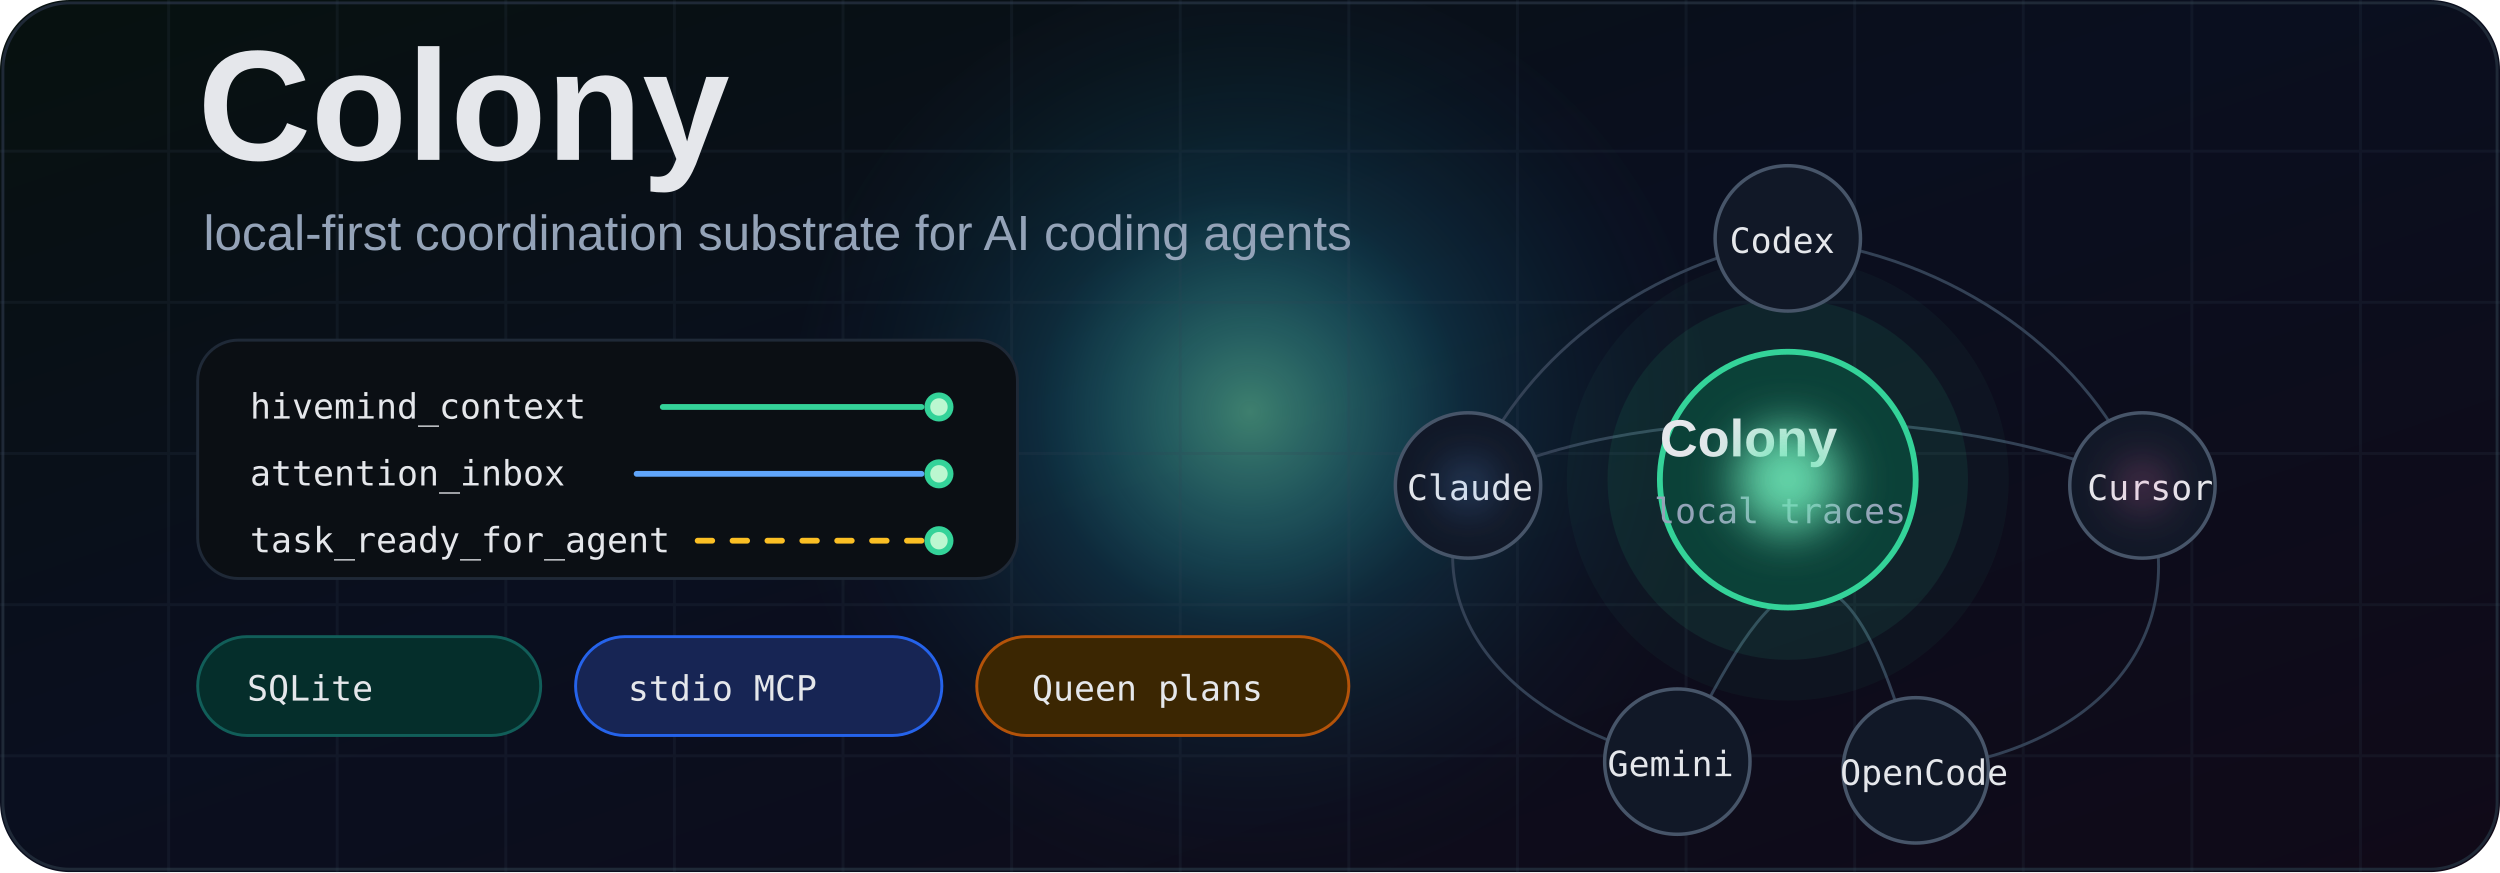
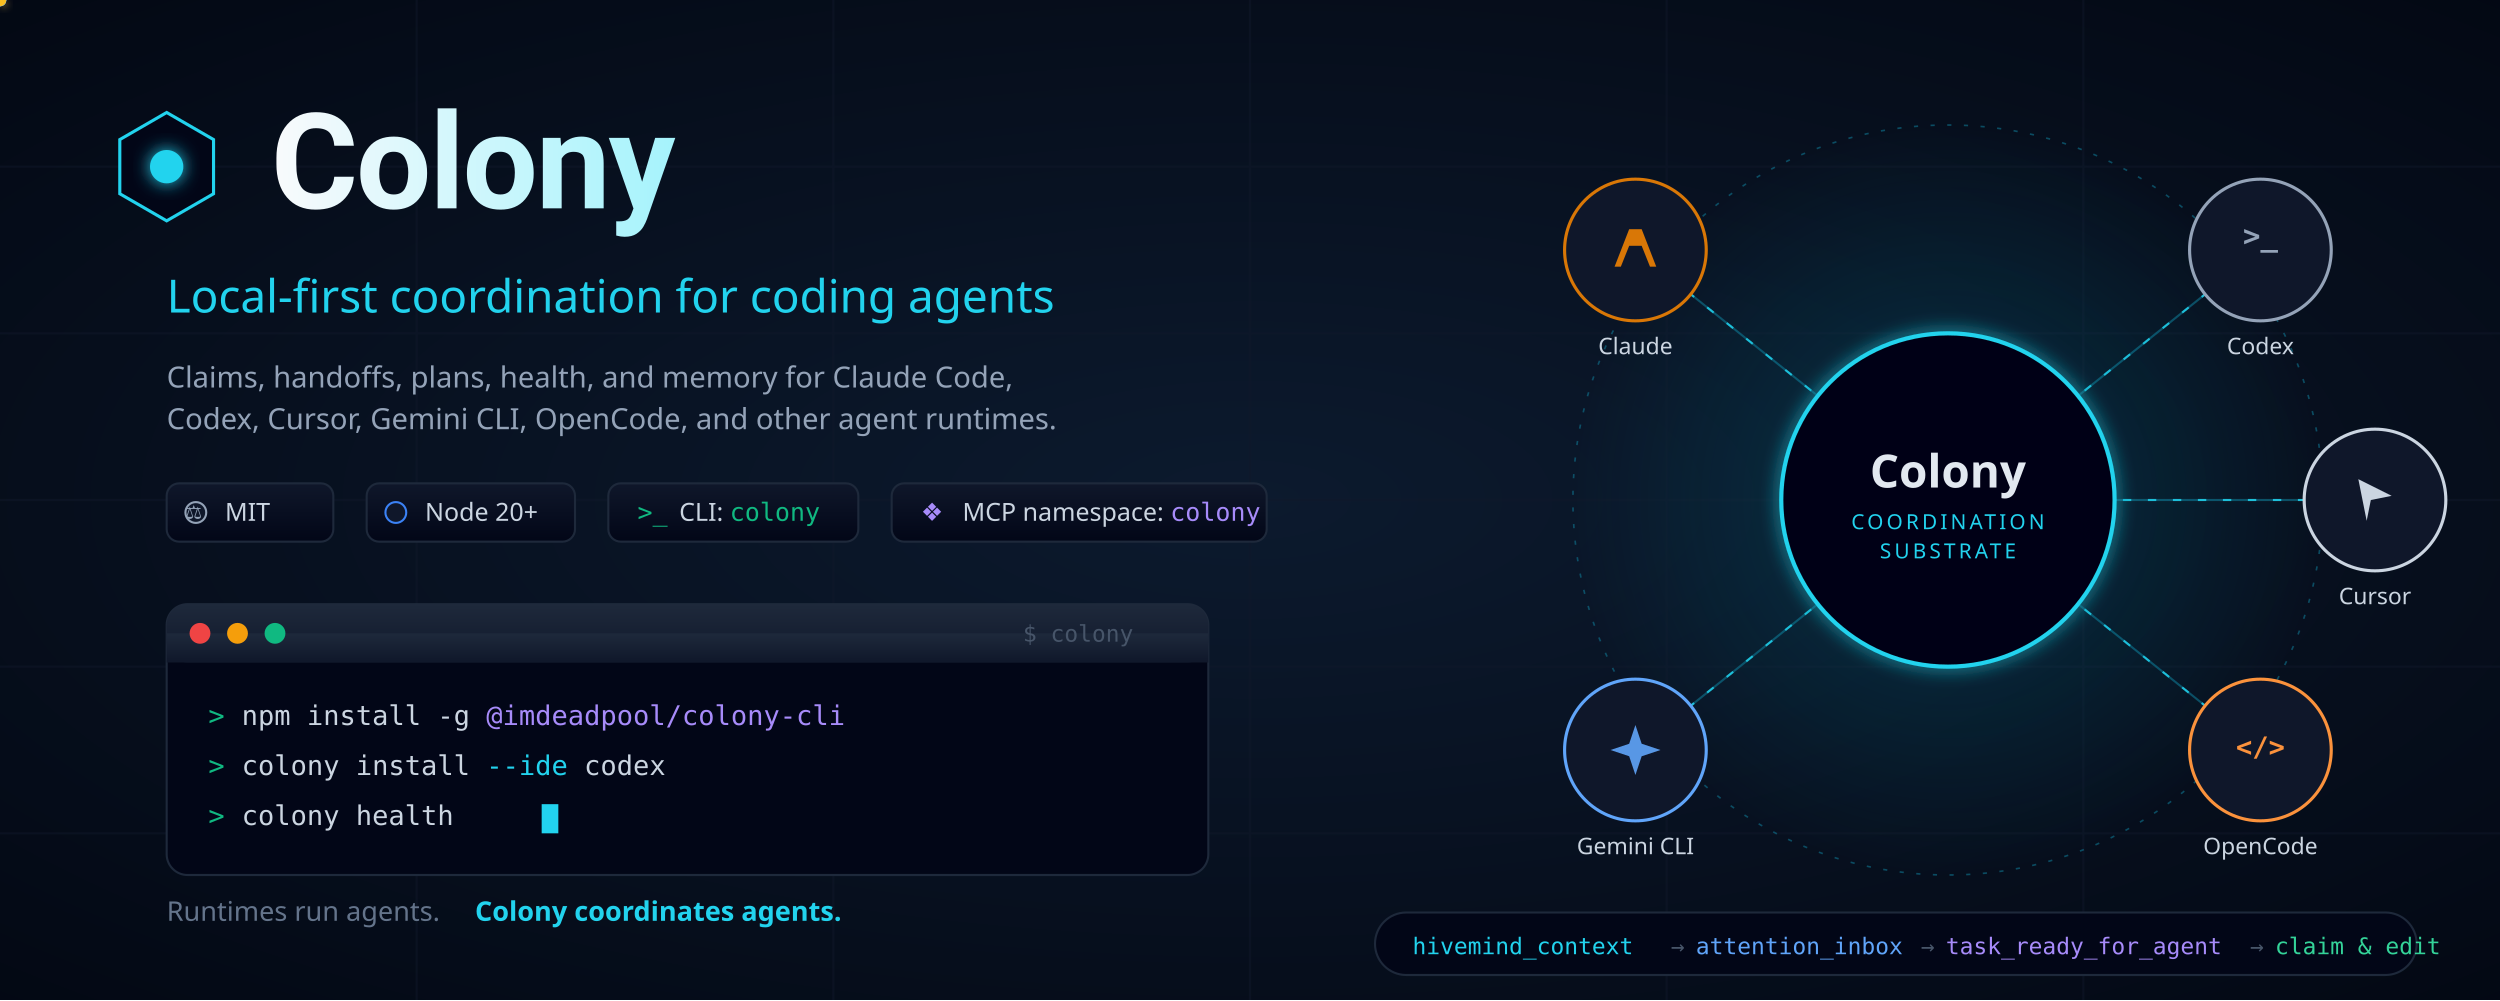
- <svg xmlns="http://www.w3.org/2000/svg" width="860" height="300" viewBox="0 0 860 300" role="img" aria-labelledby="title desc">
+ <svg xmlns="http://www.w3.org/2000/svg" viewBox="0 0 1200 480" role="img" aria-label="Colony: local-first coordination for coding agents. Coordinates Claude Code, Codex, Cursor, Gemini CLI, OpenCode.">
  <defs>
-     <linearGradient id="hero-bg" x1="0" y1="0" x2="1" y2="1">
-       <stop offset="0" stop-color="#07110f" />
-       <stop offset="0.45" stop-color="#0a0f1f" />
-       <stop offset="1" stop-color="#100a18" />
+     <radialGradient id="heroBg" cx="50%" cy="50%" r="80%">
+       <stop offset="0%" stop-color="#0c1a2e" />
+       <stop offset="100%" stop-color="#020610" />
+     </radialGradient>
+     <radialGradient id="heroCore" cx="50%" cy="50%" r="50%">
+       <stop offset="0%" stop-color="#22d3ee" stop-opacity="0.7" />
+       <stop offset="50%" stop-color="#06b6d4" stop-opacity="0.25" />
+       <stop offset="100%" stop-color="#06b6d4" stop-opacity="0" />
+     </radialGradient>
+     <linearGradient id="titleGrad" x1="0" y1="0" x2="1" y2="0">
+       <stop offset="0%" stop-color="#f8fafc" />
+       <stop offset="100%" stop-color="#a5f3fc" />
    </linearGradient>
-     <radialGradient id="hero-glow" cx="50%" cy="48%" r="55%">
-       <stop offset="0" stop-color="#6ee7b7" stop-opacity="0.52" />
-       <stop offset="0.42" stop-color="#22d3ee" stop-opacity="0.14" />
-       <stop offset="1" stop-color="#0b1020" stop-opacity="0" />
-     </radialGradient>
-     <filter id="soft" x="-60%" y="-60%" width="220%" height="220%">
-       <feGaussianBlur stdDeviation="8" />
+     <linearGradient id="subPill" x1="0" y1="0" x2="0" y2="1">
+       <stop offset="0%" stop-color="#0f172a" />
+       <stop offset="100%" stop-color="#020617" />
+     </linearGradient>
+     <linearGradient id="termHeader" x1="0" y1="0" x2="0" y2="1">
+       <stop offset="0%" stop-color="#1e293b" />
+       <stop offset="100%" stop-color="#0f172a" />
+     </linearGradient>
+     <filter id="heroGlow" x="-50%" y="-50%" width="200%" height="200%">
+       <feGaussianBlur stdDeviation="4" result="b" />
+       <feMerge>
+         <feMergeNode in="b" />
+         <feMergeNode in="SourceGraphic" />
+       </feMerge>
    </filter>
-     <style>
-       text{fill:#e5e7eb;font-family:Arial,sans-serif;letter-spacing:0}
-       .panel{fill:#0b0f14;stroke:#1f2937;stroke-width:1}
-       .thin{stroke:#334155;stroke-width:1;fill:none}
-       .trail{stroke:#34d399;stroke-width:2;fill:none;stroke-linecap:round}
-       .trail2{stroke:#60a5fa;stroke-width:2;fill:none;stroke-linecap:round}
-       .trail3{stroke:#fbbf24;stroke-width:2;fill:none;stroke-linecap:round;stroke-dasharray:5 7}
-       .node{fill:#bbf7d0;stroke:#34d399;stroke-width:2}
-       .agent{fill:#111827;stroke:#475569;stroke-width:1.2}
-       .label{font-family:Arial,sans-serif;fill:#e5e7eb}
-       .muted{fill:#94a3b8}
-       .tiny{font-size:12px;letter-spacing:0}
-       .small{font-size:14px;letter-spacing:0}
-       .mono{font-family:monospace;letter-spacing:0}
-     </style>
+     <filter id="softGlow2" x="-50%" y="-50%" width="200%" height="200%">
+       <feGaussianBlur stdDeviation="2" result="b" />
+       <feMerge>
+         <feMergeNode in="b" />
+         <feMergeNode in="SourceGraphic" />
+       </feMerge>
+     </filter>
+     <symbol id="runtimeNode" overflow="visible">
+       <circle r="34" fill="#0f172a" stroke="currentColor" stroke-width="1.5" />
+       <circle r="34" fill="none" stroke="currentColor" stroke-width="0.6" opacity="0.4">
+         <animate attributeName="r" values="34;42;34" dur="3s" repeatCount="indefinite" />
+         <animate attributeName="opacity" values="0.5;0;0.5" dur="3s" repeatCount="indefinite" />
+       </circle>
+     </symbol>
  </defs>
-   <rect width="860" height="300" rx="24" fill="url(#hero-bg)" />
-   <rect x="1" y="1" width="858" height="298" rx="23" fill="none" stroke="#1f2937" />
-   <circle cx="430" cy="148" r="158" fill="url(#hero-glow)" />
-   <g opacity="0.18">
-     <path d="M0 52H860M0 104H860M0 156H860M0 208H860M0 260H860" stroke="#334155" />
-     <path d="M58 0V300M116 0V300M174 0V300M232 0V300M290 0V300M348 0V300M406 0V300M464 0V300M522 0V300M580 0V300M638 0V300M696 0V300M754 0V300M812 0V300" stroke="#334155" />
-   </g>
-   <g transform="translate(68 55)">
-     <text fill="#e5e7eb" class="label" x="0" y="0" font-size="54" font-weight="750">Colony</text>
-     <text fill="#94a3b8" class="label muted" x="2" y="31" font-size="17">local-first coordination substrate for AI coding agents</text>
-     <g transform="translate(0 62)">
-       <rect class="panel" x="0" y="0" width="282" height="82" rx="14" />
-       <text font-size="12" fill="#e5e7eb" class="label mono tiny" x="18" y="27">hivemind_context</text>
-       <text font-size="12" fill="#e5e7eb" class="label mono tiny" x="18" y="50">attention_inbox</text>
-       <text font-size="12" fill="#e5e7eb" class="label mono tiny" x="18" y="73">task_ready_for_agent</text>
-       <path class="trail" d="M160 23H249" />
-       <path class="trail2" d="M151 46H249" />
-       <path class="trail3" d="M172 69H249" />
-       <circle class="node" cx="255" cy="23" r="4" />
-       <circle class="node" cx="255" cy="46" r="4" />
-       <circle class="node" cx="255" cy="69" r="4" />
-     </g>
-     <g transform="translate(0 164)">
-       <rect x="0" y="0" width="118" height="34" rx="17" fill="#052e2b" stroke="#115e59" />
-       <text font-size="12" fill="#e5e7eb" class="label mono tiny" x="17" y="22">SQLite</text>
-       <rect x="130" y="0" width="126" height="34" rx="17" fill="#172554" stroke="#2563eb" />
-       <text font-size="12" fill="#e5e7eb" class="label mono tiny" x="148" y="22">stdio MCP</text>
-       <rect x="268" y="0" width="128" height="34" rx="17" fill="#3b2602" stroke="#b45309" />
-       <text font-size="12" fill="#e5e7eb" class="label mono tiny" x="287" y="22">Queen plans</text>
-     </g>
-   </g>
-   <g transform="translate(454 41)">
-     <path class="thin" d="M161 41C108 52 69 83 51 126C32 170 66 208 123 221" />
-     <path class="thin" d="M162 41C219 47 266 82 283 126C303 178 267 218 205 224" />
-     <path class="thin" d="M51 126C102 97 219 96 283 126" />
-     <path class="thin" d="M123 221C149 168 177 116 205 224" />
-     <circle cx="161" cy="124" r="44" fill="#052e2b" stroke="#34d399" stroke-width="2" />
-     <circle cx="161" cy="124" r="62" fill="#34d399" opacity="0.08" />
-     <circle cx="161" cy="124" r="76" fill="#34d399" opacity="0.04" />
-     <text fill="#e5e7eb" class="label" x="117" y="116" font-size="18" font-weight="700">Colony</text>
-     <text font-size="12" fill="#94a3b8" class="label mono tiny muted" x="115" y="139">local traces</text>
-     <g>
-       <circle class="agent" cx="161" cy="41" r="25" />
-       <text font-size="12" fill="#e5e7eb" class="label mono tiny" x="141" y="46">Codex</text>
-       <circle class="agent" cx="51" cy="126" r="25" />
-       <text font-size="12" fill="#e5e7eb" class="label mono tiny" x="30" y="131">Claude</text>
-       <circle class="agent" cx="283" cy="126" r="25" />
-       <text font-size="12" fill="#e5e7eb" class="label mono tiny" x="264" y="131">Cursor</text>
-       <circle class="agent" cx="123" cy="221" r="25" />
-       <text font-size="12" fill="#e5e7eb" class="label mono tiny" x="99" y="226">Gemini</text>
-       <circle class="agent" cx="205" cy="224" r="25" />
-       <text font-size="12" fill="#e5e7eb" class="label mono tiny" x="179" y="229">OpenCode</text>
-     </g>
-     <g filter="url(#soft)" opacity="0.9">
-       <circle cx="161" cy="124" r="18" fill="#6ee7b7" />
-       <circle cx="51" cy="126" r="5" fill="#60a5fa" />
-       <circle cx="283" cy="126" r="5" fill="#f472b6" />
-     </g>
+   <rect width="1200" height="480" fill="url(#heroBg)" />
+   <g stroke="#0f172a" stroke-width="1" opacity="0.5">
+     <path d="M 0 80 H 1200 M 0 160 H 1200 M 0 240 H 1200 M 0 320 H 1200 M 0 400 H 1200" />
+     <path d="M 200 0 V 480 M 400 0 V 480 M 600 0 V 480 M 800 0 V 480 M 1000 0 V 480" />
+   </g>
+   <g transform="translate(80 80)">
+     <polygon points="0,-26 22.5,-13 22.5,13 0,26 -22.5,13 -22.5,-13" fill="#020617" stroke="#22d3ee" stroke-width="1.5" />
+     <circle r="8" fill="#22d3ee" filter="url(#heroGlow)">
+       <animate attributeName="r" values="7;10;7" dur="2.4s" repeatCount="indefinite" />
+     </circle>
+   </g>
+   <text x="130" y="100" font-family="ui-sans-serif, system-ui, -apple-system, Segoe UI, Roboto, sans-serif" font-size="64" font-weight="700" fill="url(#titleGrad)" letter-spacing="-1">Colony</text>
+   <text x="80" y="150" font-family="ui-sans-serif, system-ui, sans-serif" font-size="22" fill="#22d3ee" font-weight="500">Local-first coordination for coding agents</text>
+   <g font-family="ui-sans-serif, system-ui, sans-serif" font-size="14" fill="#94a3b8">
+     <text x="80" y="186">Claims, handoffs, plans, health, and memory for Claude Code,</text>
+     <text x="80" y="206">Codex, Cursor, Gemini CLI, OpenCode, and other agent runtimes.</text>
+   </g>
+   <g transform="translate(80 232)" font-family="ui-sans-serif, system-ui, sans-serif" font-size="12">
+     <g transform="translate(0 0)">
+       <rect width="80" height="28" rx="6" fill="url(#subPill)" stroke="#1e293b" />
+       <circle cx="14" cy="14" r="5" fill="#0f172a" stroke="#94a3b8" stroke-width="1" />
+       <text x="13" y="17" text-anchor="middle" fill="#94a3b8" font-size="9">⚖</text>
+       <text x="28" y="18" fill="#cbd5e1">MIT</text>
+     </g>
+     <g transform="translate(96 0)">
+       <rect width="100" height="28" rx="6" fill="url(#subPill)" stroke="#1e293b" />
+       <circle cx="14" cy="14" r="5" fill="#0f172a" stroke="#3b82f6" />
+       <text x="28" y="18" fill="#cbd5e1">Node 20+</text>
+     </g>
+     <g transform="translate(212 0)">
+       <rect width="120" height="28" rx="6" fill="url(#subPill)" stroke="#1e293b" />
+       <text x="14" y="18" fill="#10b981" font-family="ui-monospace, SFMono-Regular, Menlo, monospace">&gt;_</text>
+       <text x="34" y="18" fill="#cbd5e1">CLI: <tspan fill="#10b981" font-family="ui-monospace, SFMono-Regular, Menlo, monospace">colony</tspan>
+       </text>
+     </g>
+     <g transform="translate(348 0)">
+       <rect width="180" height="28" rx="6" fill="url(#subPill)" stroke="#1e293b" />
+       <text x="14" y="18" fill="#a78bfa">❖</text>
+       <text x="34" y="18" fill="#cbd5e1">MCP namespace: <tspan fill="#a78bfa" font-family="ui-monospace, SFMono-Regular, Menlo, monospace">colony</tspan>
+       </text>
+     </g>
+   </g>
+   <g transform="translate(80 290)">
+     <rect width="500" height="130" rx="10" fill="#020617" stroke="#1e293b" stroke-width="1" />
+     <rect width="500" height="28" rx="10" fill="url(#termHeader)" />
+     <rect y="14" width="500" height="14" fill="url(#termHeader)" />
+     <circle cx="16" cy="14" r="5" fill="#ef4444" />
+     <circle cx="34" cy="14" r="5" fill="#f59e0b" />
+     <circle cx="52" cy="14" r="5" fill="#10b981" />
+     <text x="464" y="18" text-anchor="end" fill="#475569" font-family="ui-monospace, SFMono-Regular, Menlo, monospace" font-size="11">$ colony</text>
+     <g font-family="ui-monospace, SFMono-Regular, Menlo, monospace" font-size="13">
+       <text x="20" y="58" fill="#10b981">&gt;</text>
+       <text x="36" y="58" fill="#cbd5e1">npm install -g <tspan fill="#a78bfa">@imdeadpool/colony-cli</tspan>
+       </text>
+       <text x="20" y="82" fill="#10b981">&gt;</text>
+       <text x="36" y="82" fill="#cbd5e1">colony install <tspan fill="#22d3ee">--ide</tspan> codex</text>
+       <text x="20" y="106" fill="#10b981">&gt;</text>
+       <text x="36" y="106" fill="#cbd5e1">colony health</text>
+       <rect x="180" y="96" width="8" height="14" fill="#22d3ee">
+         <animate attributeName="opacity" values="1;0;1" dur="1s" repeatCount="indefinite" />
+       </rect>
+     </g>
+   </g>
+   <g transform="translate(80 442)" font-family="ui-sans-serif, system-ui, sans-serif" font-size="13">
+     <text fill="#64748b">Runtimes run agents.</text>
+     <text x="148" fill="#22d3ee" font-weight="600">Colony coordinates agents.</text>
+   </g>
+   <g stroke="#0e7490" stroke-width="1" fill="none" opacity="0.6">
+     <line x1="935" y1="240" x2="1085" y2="120" />
+     <line x1="935" y1="240" x2="1140" y2="240" />
+     <line x1="935" y1="240" x2="1085" y2="360" />
+     <line x1="935" y1="240" x2="785" y2="360" />
+     <line x1="935" y1="240" x2="785" y2="120" />
+   </g>
+   <g stroke="#22d3ee" stroke-width="1" fill="none" stroke-dasharray="4 8" opacity="0.85">
+     <line x1="935" y1="240" x2="1085" y2="120">
+       <animate attributeName="stroke-dashoffset" values="0;-24" dur="1.5s" repeatCount="indefinite" />
+     </line>
+     <line x1="935" y1="240" x2="1140" y2="240">
+       <animate attributeName="stroke-dashoffset" values="0;-24" dur="1.5s" begin="0.2s" repeatCount="indefinite" />
+     </line>
+     <line x1="935" y1="240" x2="1085" y2="360">
+       <animate attributeName="stroke-dashoffset" values="0;-24" dur="1.5s" begin="0.4s" repeatCount="indefinite" />
+     </line>
+     <line x1="935" y1="240" x2="785" y2="360">
+       <animate attributeName="stroke-dashoffset" values="0;-24" dur="1.5s" begin="0.6s" repeatCount="indefinite" />
+     </line>
+     <line x1="935" y1="240" x2="785" y2="120">
+       <animate attributeName="stroke-dashoffset" values="0;-24" dur="1.5s" begin="0.8s" repeatCount="indefinite" />
+     </line>
+   </g>
+   <circle cx="935" cy="240" r="180" fill="none" stroke="#0e7490" stroke-width="0.8" stroke-dasharray="2 6" opacity="0.6" />
+   <g transform="translate(935 240)">
+     <circle r="180" fill="url(#heroCore)" opacity="0.4" />
+     <circle r="80" fill="#020617" stroke="#22d3ee" stroke-width="2" filter="url(#heroGlow)" />
+     <circle r="80" fill="none" stroke="#22d3ee" stroke-width="1" opacity="0.5">
+       <animate attributeName="r" values="78;90;78" dur="3s" repeatCount="indefinite" />
+       <animate attributeName="opacity" values="0.6;0;0.6" dur="3s" repeatCount="indefinite" />
+     </circle>
+     <text y="-6" text-anchor="middle" fill="#e2e8f0" font-family="ui-sans-serif, system-ui, sans-serif" font-size="22" font-weight="600">Colony</text>
+     <text y="14" text-anchor="middle" fill="#22d3ee" font-family="ui-sans-serif, system-ui, sans-serif" font-size="10" letter-spacing="1.5">COORDINATION</text>
+     <text y="28" text-anchor="middle" fill="#22d3ee" font-family="ui-sans-serif, system-ui, sans-serif" font-size="10" letter-spacing="1.5">SUBSTRATE</text>
+   </g>
+   <g transform="translate(1085 120)" color="#94a3b8">
+     <use href="#runtimeNode" />
+     <text y="-2" text-anchor="middle" fill="#94a3b8" font-family="ui-monospace, SFMono-Regular, Menlo, monospace" font-size="14" font-weight="700">&gt;_</text>
+     <text y="50" text-anchor="middle" fill="#cbd5e1" font-family="ui-sans-serif, system-ui, sans-serif" font-size="11">Codex</text>
+   </g>
+   <g transform="translate(1140 240)" color="#cbd5e1">
+     <use href="#runtimeNode" />
+     <path d="M -8 -10 L 8 -2 L -2 0 L -4 10 Z" fill="#cbd5e1" />
+     <text y="50" text-anchor="middle" fill="#cbd5e1" font-family="ui-sans-serif, system-ui, sans-serif" font-size="11">Cursor</text>
+   </g>
+   <g transform="translate(1085 360)" color="#fb923c">
+     <use href="#runtimeNode" />
+     <text y="3" text-anchor="middle" fill="#fb923c" font-family="ui-monospace, SFMono-Regular, Menlo, monospace" font-size="13" font-weight="700">&lt;/&gt;</text>
+     <text y="50" text-anchor="middle" fill="#cbd5e1" font-family="ui-sans-serif, system-ui, sans-serif" font-size="11">OpenCode</text>
+   </g>
+   <g transform="translate(785 360)" color="#60a5fa">
+     <use href="#runtimeNode" />
+     <path d="M 0 -12 L 3 -3 L 12 0 L 3 3 L 0 12 L -3 3 L -12 0 L -3 -3 Z" fill="#60a5fa" opacity="0.9" />
+     <text y="50" text-anchor="middle" fill="#cbd5e1" font-family="ui-sans-serif, system-ui, sans-serif" font-size="11">Gemini CLI</text>
+   </g>
+   <g transform="translate(785 120)" color="#d97706">
+     <use href="#runtimeNode" />
+     <path d="M -10 8 L -3 -10 L 3 -10 L 10 8 L 7 8 L 3 -2 L -3 -2 L -7 8 Z" fill="#d97706" />
+     <text y="50" text-anchor="middle" fill="#cbd5e1" font-family="ui-sans-serif, system-ui, sans-serif" font-size="11">Claude</text>
+   </g>
+   <g filter="url(#softGlow2)">
+     <circle r="3" fill="#22d3ee">
+       <animate attributeName="cx" values="1085;935" dur="1.5s" repeatCount="indefinite" />
+       <animate attributeName="cy" values="120;240" dur="1.5s" repeatCount="indefinite" />
+       <animate attributeName="opacity" values="1;1;0" dur="1.5s" repeatCount="indefinite" />
+     </circle>
+     <circle r="3" fill="#34d399">
+       <animate attributeName="cx" values="1140;935" dur="1.5s" begin="0.3s" repeatCount="indefinite" />
+       <animate attributeName="cy" values="240;240" dur="1.5s" begin="0.3s" repeatCount="indefinite" />
+       <animate attributeName="opacity" values="1;1;0" dur="1.5s" begin="0.3s" repeatCount="indefinite" />
+     </circle>
+     <circle r="3" fill="#a78bfa">
+       <animate attributeName="cx" values="1085;935" dur="1.5s" begin="0.6s" repeatCount="indefinite" />
+       <animate attributeName="cy" values="360;240" dur="1.5s" begin="0.6s" repeatCount="indefinite" />
+       <animate attributeName="opacity" values="1;1;0" dur="1.5s" begin="0.6s" repeatCount="indefinite" />
+     </circle>
+     <circle r="3" fill="#60a5fa">
+       <animate attributeName="cx" values="785;935" dur="1.5s" begin="0.9s" repeatCount="indefinite" />
+       <animate attributeName="cy" values="360;240" dur="1.5s" begin="0.9s" repeatCount="indefinite" />
+       <animate attributeName="opacity" values="1;1;0" dur="1.5s" begin="0.9s" repeatCount="indefinite" />
+     </circle>
+     <circle r="3" fill="#fbbf24">
+       <animate attributeName="cx" values="785;935" dur="1.5s" begin="1.2s" repeatCount="indefinite" />
+       <animate attributeName="cy" values="120;240" dur="1.5s" begin="1.2s" repeatCount="indefinite" />
+       <animate attributeName="opacity" values="1;1;0" dur="1.5s" begin="1.2s" repeatCount="indefinite" />
+     </circle>
+   </g>
+   <g transform="translate(660 438)" font-family="ui-monospace, SFMono-Regular, Menlo, monospace" font-size="11">
+     <rect width="500" height="30" rx="15" fill="#020617" stroke="#1e293b" stroke-width="1" />
+     <text x="18" y="20" fill="#22d3ee">hivemind_context</text>
+     <text x="142" y="20" fill="#475569">→</text>
+     <text x="154" y="20" fill="#60a5fa">attention_inbox</text>
+     <text x="262" y="20" fill="#475569">→</text>
+     <text x="274" y="20" fill="#a78bfa">task_ready_for_agent</text>
+     <text x="420" y="20" fill="#475569">→</text>
+     <text x="432" y="20" fill="#34d399">claim &amp; edit</text>
  </g>
</svg>
